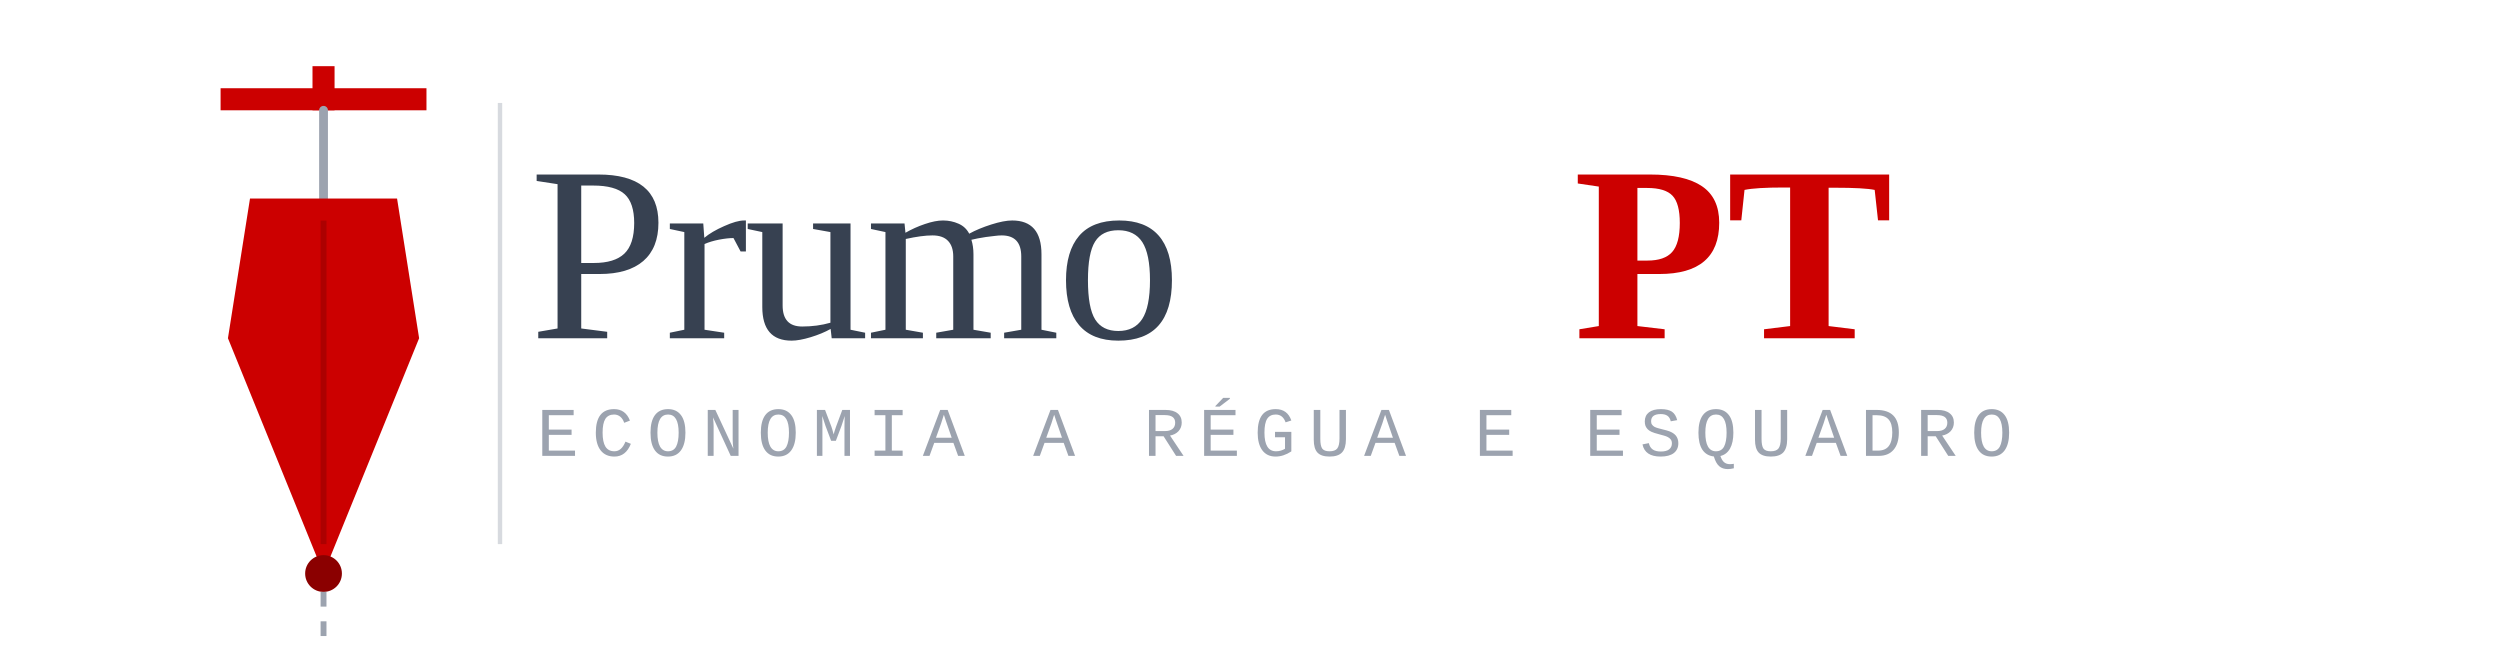
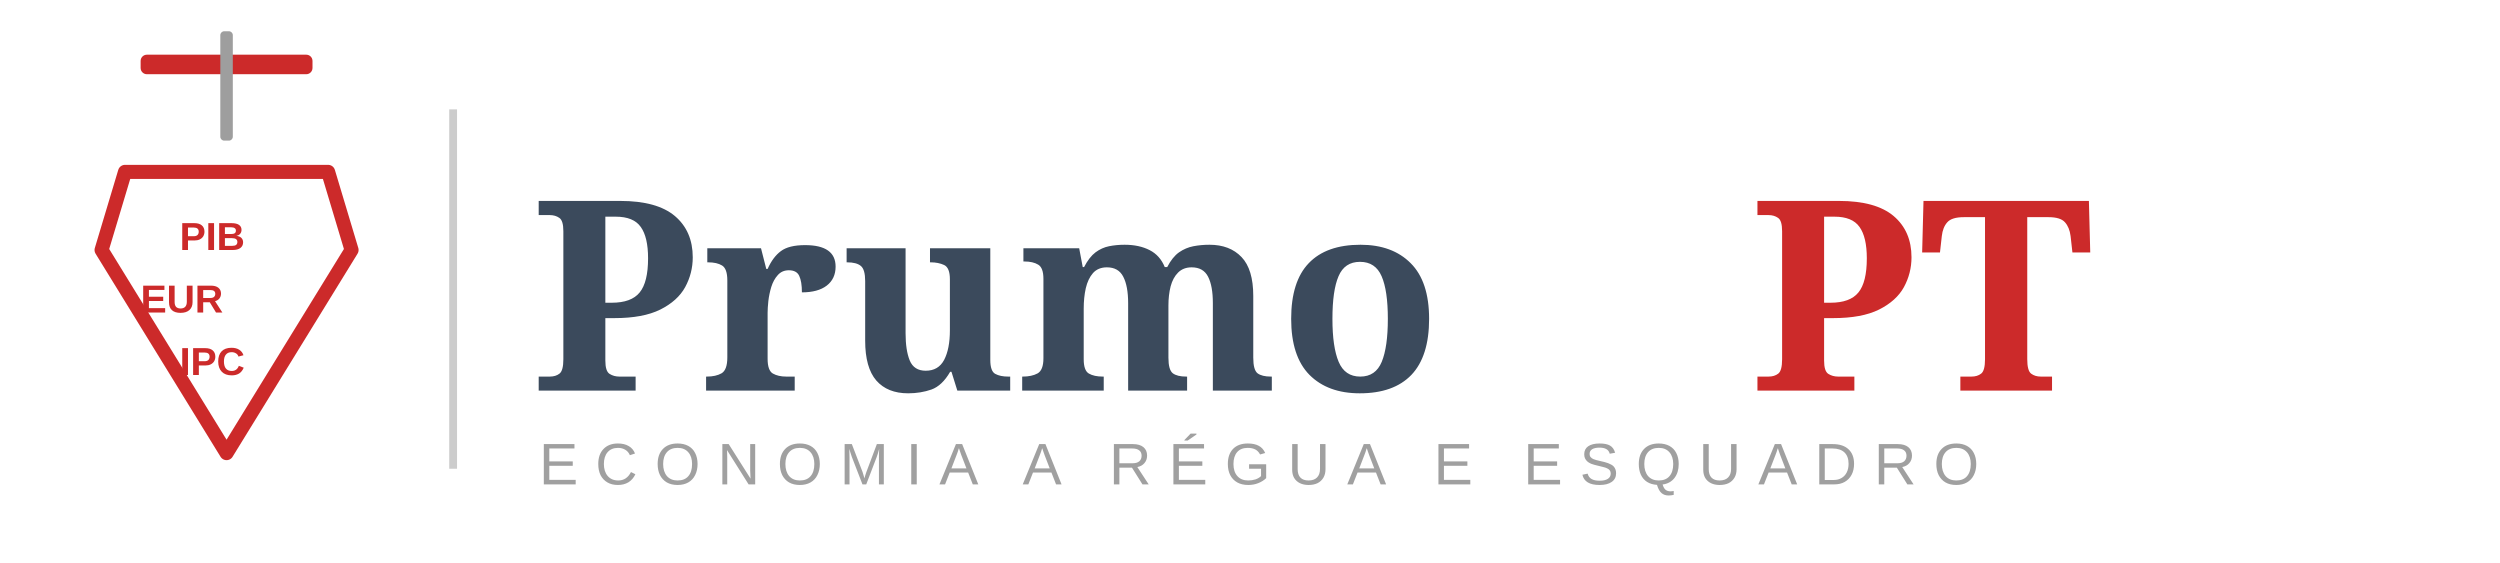
- <svg xmlns="http://www.w3.org/2000/svg" viewBox="0 0 340 88" fill="none" role="img" aria-label="Prumo PT logótipo">
-   <g id="symbol" transform="translate(16, 4)">
-     <rect id="crossbar" x="14" y="8" width="28" height="3" fill="#CC0000" />
-     <rect id="pin" x="26.5" y="5" width="3" height="6" fill="#CC0000" />
-     <line id="string" x1="28" y1="11" x2="28" y2="23" stroke="#9CA3AF" stroke-width="1.2" stroke-linecap="round" />
-     <polygon id="plumb-body" points="18,23 38,23 41,42 28,74 15,42" fill="#CC0000" />
-     <line id="reference-line" x1="28" y1="26" x2="28" y2="70" stroke="#8B0000" stroke-width="0.8" opacity="0.5" />
-     <circle id="tip-point" cx="28" cy="74" r="2.5" fill="#8B0000" />
-     <line id="plumb-line" x1="28" y1="76.5" x2="28" y2="84" stroke="#9CA3AF" stroke-width="0.8" stroke-dasharray="2,2" />
-   </g>
-   <g id="wordmark" transform="translate(72, 0)">
-     <text x="0" y="46" font-family="Georgia, 'Times New Roman', serif" font-size="34" font-weight="400" letter-spacing="-0.5" fill="#374151">Prumo</text>
-     <text x="142" y="46" font-family="Georgia, 'Times New Roman', serif" font-size="34" font-weight="700" fill="#CC0000">PT</text>
-     <text x="1" y="62" font-family="'Courier New', Courier, monospace" font-size="9.5" font-weight="400" letter-spacing="1.8" fill="#9CA3AF">ECONOMIA A RÉGUA E ESQUADRO</text>
-   </g>
-   <line id="divider" x1="68" y1="14" x2="68" y2="74" stroke="#9CA3AF" stroke-width="0.6" opacity="0.4" />
+ <svg xmlns="http://www.w3.org/2000/svg" viewBox="0 0 320 72" width="320" height="72">
+   <defs>
+     <style>
+       .nm { font-family: 'Playfair Display', 'Lora', Georgia, serif; font-weight: 700; font-size: 34px; }
+       .tg { font-family: 'Montserrat', 'Source Sans Pro', Arial, sans-serif; font-weight: 300; font-size: 7.5px; letter-spacing: 2.2px; fill: #A0A0A0; }
+       .ic { font-family: Arial Narrow, Arial, sans-serif; font-weight: 700; font-size: 5px; fill: #CC2A2A; }
+     </style>
+   </defs>
+   <rect x="18" y="7" width="22" height="2.5" rx="0.8" fill="#CC2A2A" />
+   <rect x="28.2" y="4" width="1.6" height="14" rx="0.5" fill="#9E9E9E" />
+   <polygon points="16,22  42,22  45,32  29,58  13,32" fill="none" stroke="#CC2A2A" stroke-width="1.8" stroke-linejoin="round" />
+   <text x="23" y="32" class="ic">PIB</text>
+   <text x="18" y="40" class="ic">EUR</text>
+   <text x="23" y="48" class="ic">IPC</text>
+   <line x1="58" y1="14" x2="58" y2="60" stroke="#CCCCCC" stroke-width="1" />
+   <text x="68" y="50" class="nm" fill="#3B4A5C">Prumo</text>
+   <text x="224" y="50" class="nm" fill="#CC2A2A">PT</text>
+   <text x="69" y="62" class="tg">ECONOMIA A RÉGUA E ESQUADRO</text>
</svg>
